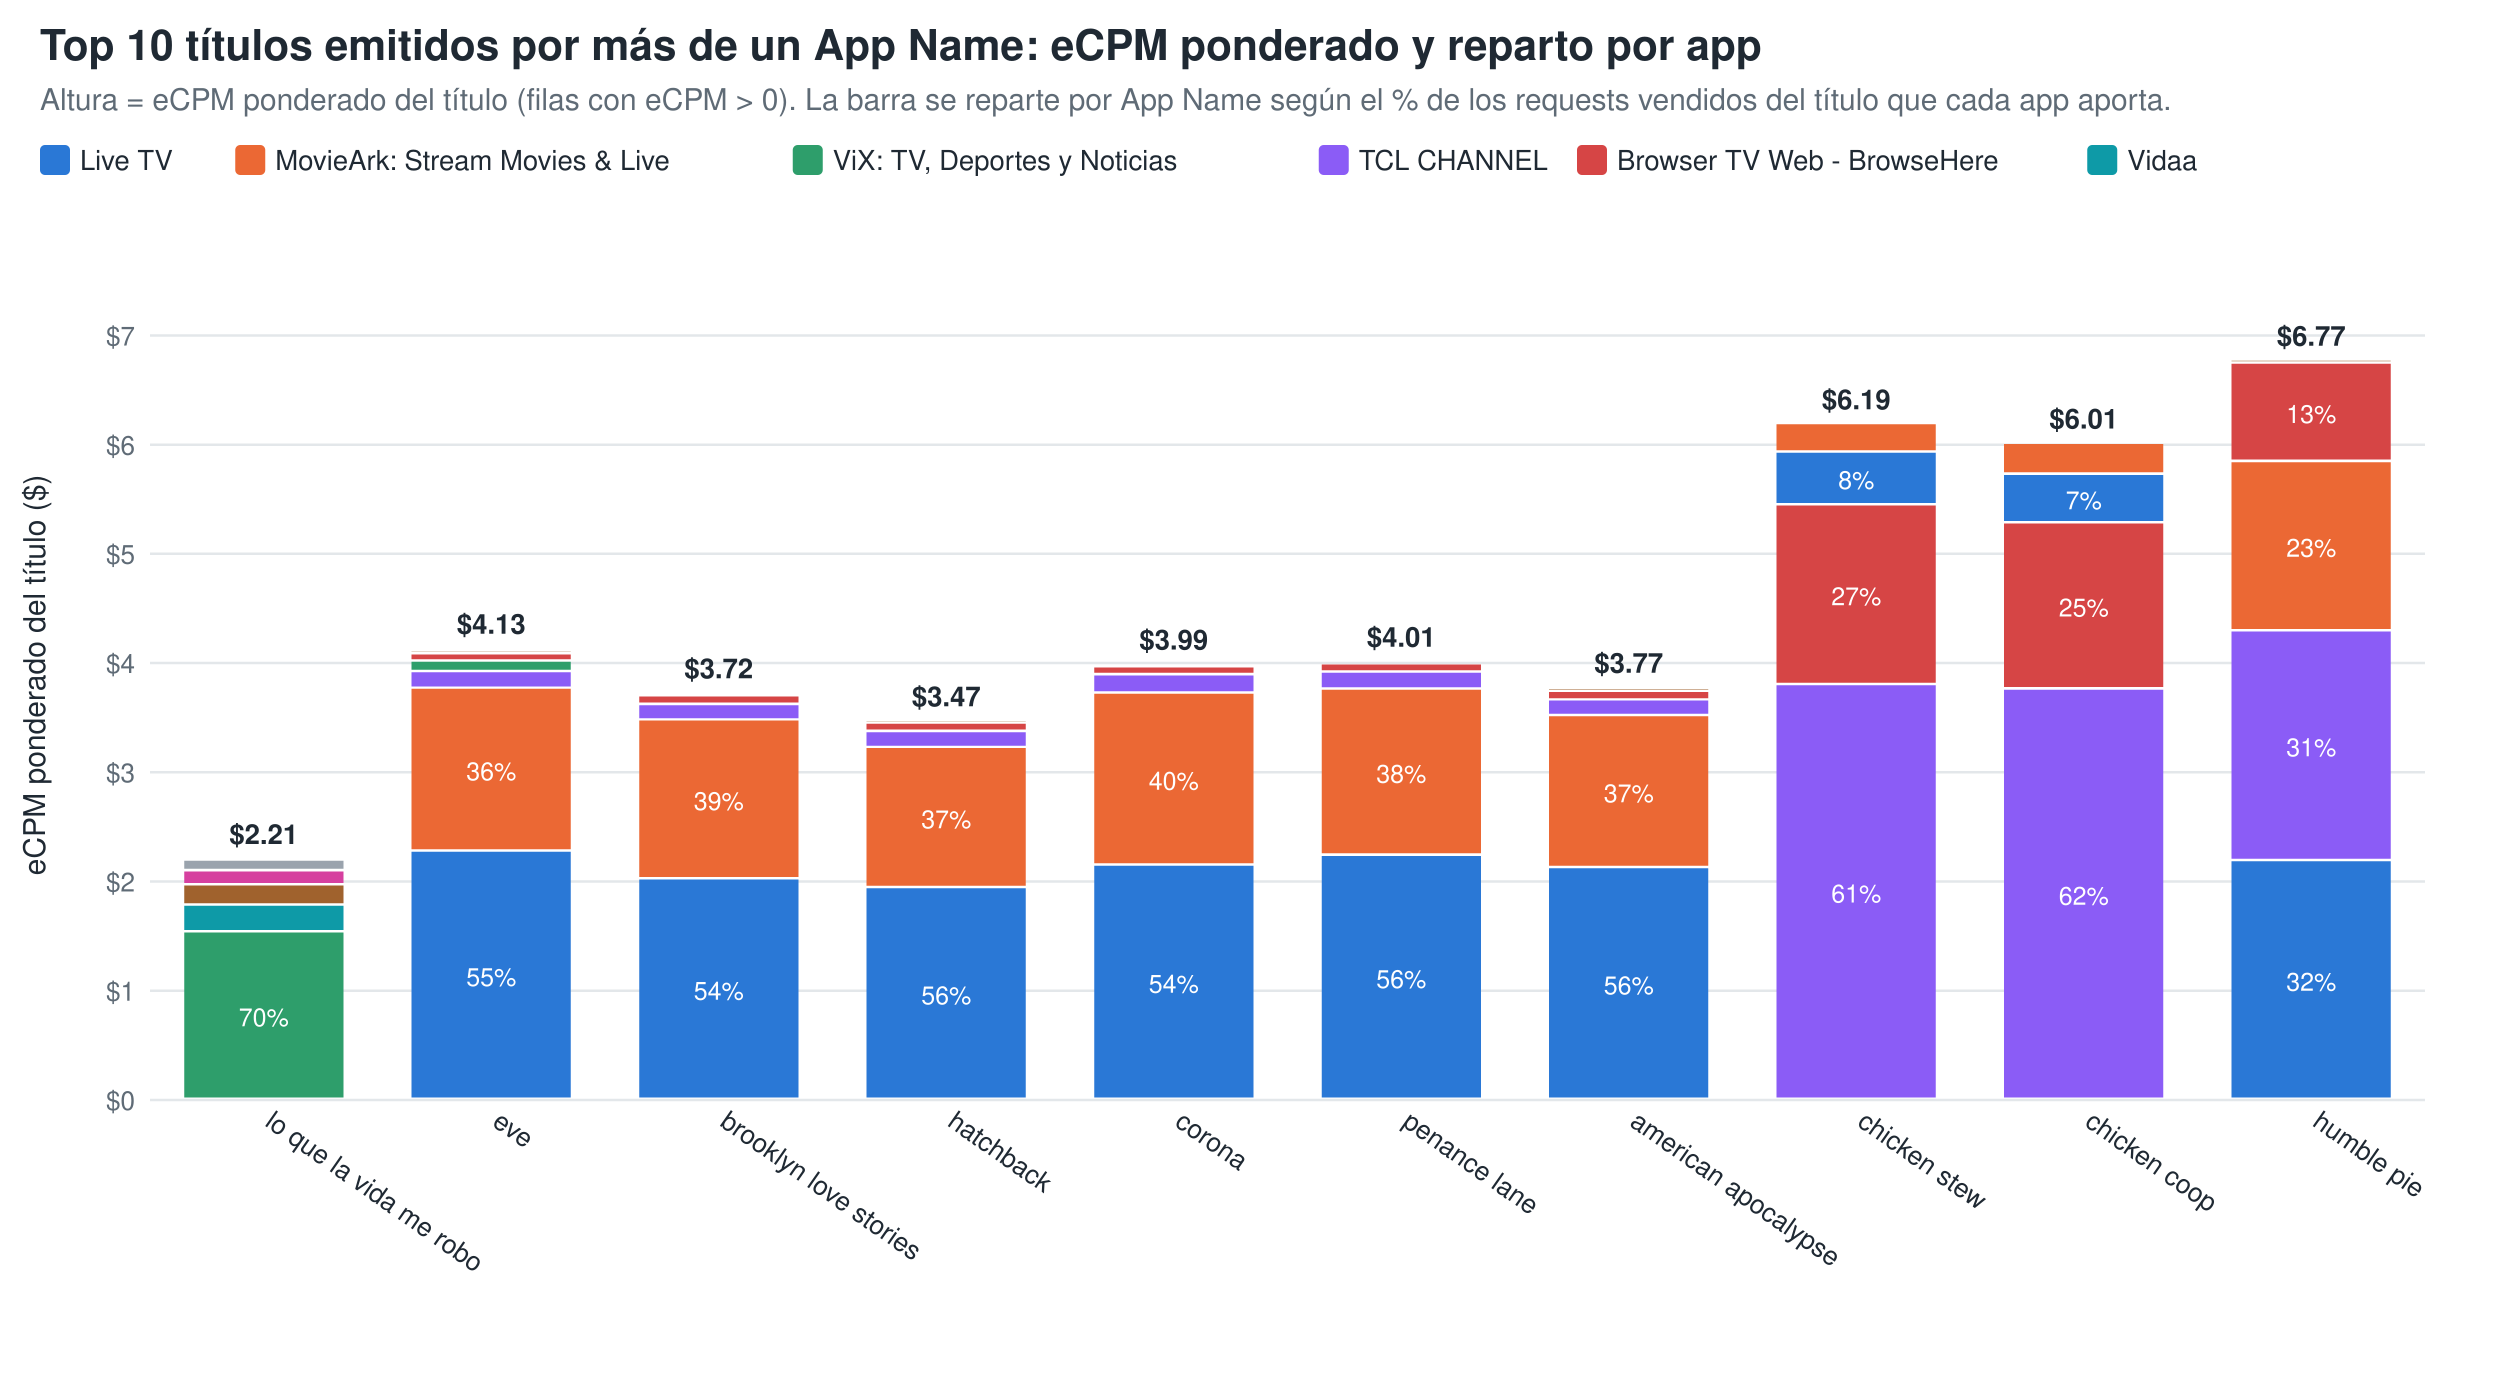
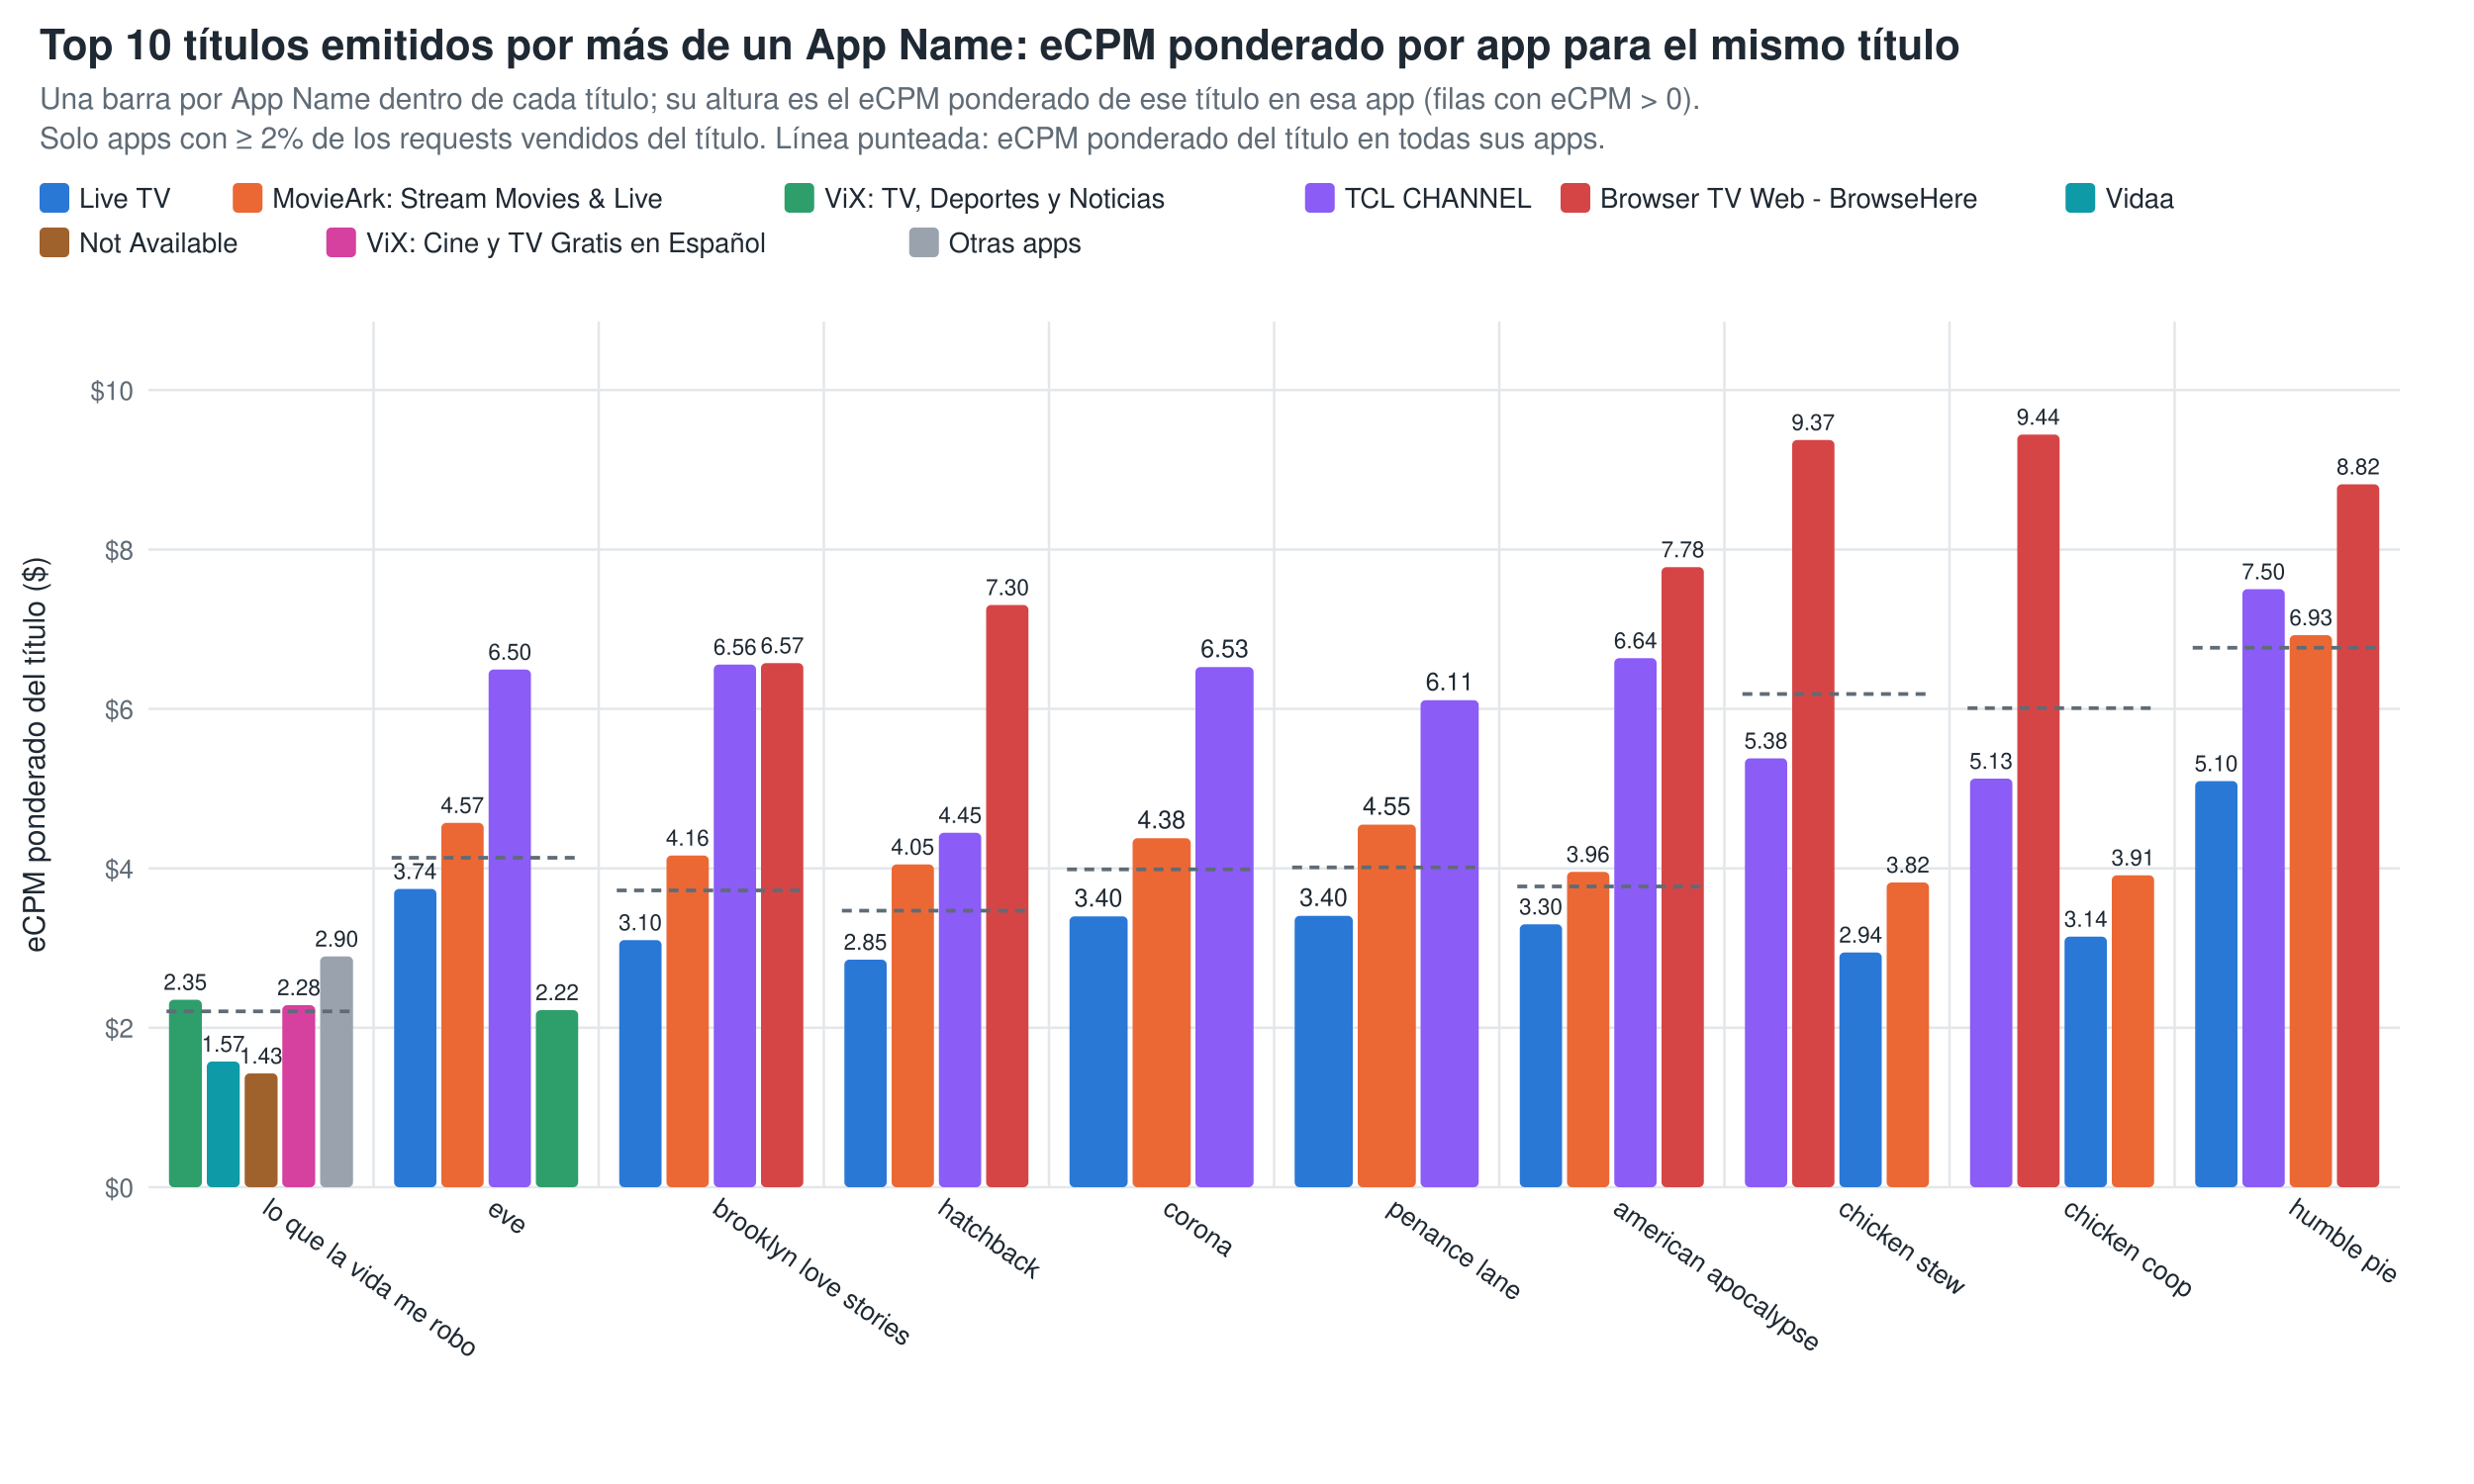
- <svg xmlns="http://www.w3.org/2000/svg" width="1000" height="560" viewBox="0 0 1000 560" font-family="Segoe UI, Helvetica, Arial, sans-serif" font-size="12">
-   <rect width="1000" height="560" fill="#ffffff" />
-   <text x="16" y="24" font-size="17" font-weight="700" fill="#1f2933">Top 10 títulos emitidos por más de un App Name: eCPM ponderado y reparto por app</text>
-   <text x="16" y="44" font-size="12" fill="#5f6b76">Altura = eCPM ponderado del título (filas con eCPM &gt; 0). La barra se reparte por App Name según el % de los requests vendidos del título que cada app aporta.</text>
-   <rect x="16" y="58" width="12" height="12" rx="2" fill="#2a78d6" />
-   <text x="32" y="68" font-size="11" fill="#1f2933">Live TV</text>
-   <rect x="94.1" y="58" width="12" height="12" rx="2" fill="#eb6834" />
-   <text x="110.1" y="68" font-size="11" fill="#1f2933">MovieArk: Stream Movies &amp; Live</text>
-   <rect x="317.1" y="58" width="12" height="12" rx="2" fill="#2e9e6b" />
-   <text x="333.1" y="68" font-size="11" fill="#1f2933">ViX: TV, Deportes y Noticias</text>
-   <rect x="527.5" y="58" width="12" height="12" rx="2" fill="#8b5cf6" />
-   <text x="543.5" y="68" font-size="11" fill="#1f2933">TCL CHANNEL</text>
-   <rect x="630.8" y="58" width="12" height="12" rx="2" fill="#d64545" />
-   <text x="646.8" y="68" font-size="11" fill="#1f2933">Browser TV Web - BrowseHere</text>
-   <rect x="834.9" y="58" width="12" height="12" rx="2" fill="#0e9aa7" />
-   <text x="850.9" y="68" font-size="11" fill="#1f2933">Vidaa</text>
-   <line x1="60" y1="440.0" x2="970" y2="440.0" stroke="#e3e7ea" />
-   <text x="54" y="444.0" text-anchor="end" font-size="10.5" fill="#5f6b76">$0</text>
-   <line x1="60" y1="396.3" x2="970" y2="396.3" stroke="#e3e7ea" />
-   <text x="54" y="400.3" text-anchor="end" font-size="10.5" fill="#5f6b76">$1</text>
-   <line x1="60" y1="352.6" x2="970" y2="352.6" stroke="#e3e7ea" />
-   <text x="54" y="356.6" text-anchor="end" font-size="10.5" fill="#5f6b76">$2</text>
-   <line x1="60" y1="308.9" x2="970" y2="308.9" stroke="#e3e7ea" />
-   <text x="54" y="312.9" text-anchor="end" font-size="10.5" fill="#5f6b76">$3</text>
-   <line x1="60" y1="265.2" x2="970" y2="265.2" stroke="#e3e7ea" />
-   <text x="54" y="269.2" text-anchor="end" font-size="10.5" fill="#5f6b76">$4</text>
-   <line x1="60" y1="221.5" x2="970" y2="221.5" stroke="#e3e7ea" />
-   <text x="54" y="225.5" text-anchor="end" font-size="10.5" fill="#5f6b76">$5</text>
-   <line x1="60" y1="177.9" x2="970" y2="177.9" stroke="#e3e7ea" />
-   <text x="54" y="181.9" text-anchor="end" font-size="10.5" fill="#5f6b76">$6</text>
-   <line x1="60" y1="134.2" x2="970" y2="134.2" stroke="#e3e7ea" />
-   <text x="54" y="138.2" text-anchor="end" font-size="10.5" fill="#5f6b76">$7</text>
-   <text transform="translate(18,270.0) rotate(-90)" text-anchor="middle" fill="#1f2933">eCPM ponderado del título ($)</text>
-   <rect x="73.7" y="373.0" width="63.7" height="66.0" fill="#2e9e6b" />
-   <text x="105.5" y="410.5" text-anchor="middle" font-size="10" fill="#ffffff">70%</text>
-   <rect x="73.7" y="362.3" width="63.7" height="9.7" fill="#0e9aa7" />
-   <rect x="73.7" y="354.2" width="63.7" height="7.1" fill="#a0622d" />
-   <rect x="73.7" y="348.6" width="63.7" height="4.6" fill="#d6409f" />
-   <rect x="73.7" y="344.3" width="63.7" height="3.2" fill="#9aa3ad" />
-   <rect x="73.7" y="343.7" width="63.7" height="0.0" fill="#9aa3ad" />
-   <text x="105.5" y="337.6" text-anchor="middle" font-size="11" font-weight="700" fill="#1f2933">$2.21</text>
-   <text transform="translate(105.5,450) rotate(35)" font-size="10.5" fill="#1f2933">lo que la vida me robo</text>
-   <rect x="164.6" y="340.7" width="63.7" height="98.3" fill="#2a78d6" />
-   <text x="196.5" y="394.4" text-anchor="middle" font-size="10" fill="#ffffff">55%</text>
-   <rect x="164.6" y="275.5" width="63.7" height="64.2" fill="#eb6834" />
-   <text x="196.5" y="312.1" text-anchor="middle" font-size="10" fill="#ffffff">36%</text>
-   <rect x="164.6" y="268.9" width="63.7" height="5.7" fill="#8b5cf6" />
-   <rect x="164.6" y="264.7" width="63.7" height="3.2" fill="#2e9e6b" />
-   <rect x="164.6" y="261.8" width="63.7" height="1.9" fill="#d64545" />
-   <rect x="164.6" y="260.7" width="63.7" height="0.1" fill="#a0622d" />
-   <rect x="164.6" y="260.2" width="63.7" height="0.0" fill="#0e9aa7" />
-   <rect x="164.6" y="259.8" width="63.7" height="0.0" fill="#9aa3ad" />
-   <rect x="164.6" y="259.7" width="63.7" height="0.0" fill="#d6409f" />
-   <rect x="164.6" y="259.5" width="63.7" height="0.0" fill="#9aa3ad" />
-   <rect x="164.6" y="259.5" width="63.7" height="0.0" fill="#9aa3ad" />
-   <text x="196.5" y="253.5" text-anchor="middle" font-size="11" font-weight="700" fill="#1f2933">$4.13</text>
-   <text transform="translate(196.5,450) rotate(35)" font-size="10.5" fill="#1f2933">eve</text>
-   <rect x="255.7" y="351.8" width="63.7" height="87.2" fill="#2a78d6" />
-   <text x="287.5" y="399.9" text-anchor="middle" font-size="10" fill="#ffffff">54%</text>
-   <rect x="255.7" y="288.2" width="63.7" height="62.6" fill="#eb6834" />
-   <text x="287.5" y="324.0" text-anchor="middle" font-size="10" fill="#ffffff">39%</text>
-   <rect x="255.7" y="282.1" width="63.7" height="5.2" fill="#8b5cf6" />
-   <rect x="255.7" y="278.6" width="63.7" height="2.4" fill="#d64545" />
-   <rect x="255.7" y="277.7" width="63.7" height="0.0" fill="#a0622d" />
-   <rect x="255.7" y="277.2" width="63.7" height="0.0" fill="#9aa3ad" />
-   <text x="287.5" y="271.3" text-anchor="middle" font-size="11" font-weight="700" fill="#1f2933">$3.72</text>
-   <text transform="translate(287.5,450) rotate(35)" font-size="10.5" fill="#1f2933">brooklyn love stories</text>
-   <rect x="346.6" y="355.3" width="63.7" height="83.7" fill="#2a78d6" />
-   <text x="378.5" y="401.7" text-anchor="middle" font-size="10" fill="#ffffff">56%</text>
-   <rect x="346.6" y="299.2" width="63.7" height="55.1" fill="#eb6834" />
-   <text x="378.5" y="331.3" text-anchor="middle" font-size="10" fill="#ffffff">37%</text>
-   <rect x="346.6" y="292.9" width="63.7" height="5.4" fill="#8b5cf6" />
-   <rect x="346.6" y="289.5" width="63.7" height="2.3" fill="#d64545" />
-   <rect x="346.6" y="288.5" width="63.7" height="0.1" fill="#a0622d" />
-   <rect x="346.6" y="288.3" width="63.7" height="0.0" fill="#9aa3ad" />
-   <text x="378.5" y="282.5" text-anchor="middle" font-size="11" font-weight="700" fill="#1f2933">$3.47</text>
-   <text transform="translate(378.5,450) rotate(35)" font-size="10.5" fill="#1f2933">hatchback</text>
-   <rect x="437.7" y="346.3" width="63.7" height="92.7" fill="#2a78d6" />
-   <text x="469.5" y="397.1" text-anchor="middle" font-size="10" fill="#ffffff">54%</text>
-   <rect x="437.7" y="277.5" width="63.7" height="67.8" fill="#eb6834" />
-   <text x="469.5" y="315.9" text-anchor="middle" font-size="10" fill="#ffffff">40%</text>
-   <rect x="437.7" y="270.2" width="63.7" height="6.3" fill="#8b5cf6" />
-   <rect x="437.7" y="267.0" width="63.7" height="2.1" fill="#d64545" />
-   <rect x="437.7" y="266.2" width="63.7" height="0.0" fill="#a0622d" />
-   <rect x="437.7" y="265.8" width="63.7" height="0.0" fill="#9aa3ad" />
-   <text x="469.5" y="259.8" text-anchor="middle" font-size="11" font-weight="700" fill="#1f2933">$3.99</text>
-   <text transform="translate(469.5,450) rotate(35)" font-size="10.5" fill="#1f2933">corona</text>
-   <rect x="528.7" y="342.4" width="63.7" height="96.6" fill="#2a78d6" />
-   <text x="560.5" y="395.2" text-anchor="middle" font-size="10" fill="#ffffff">56%</text>
-   <rect x="528.7" y="275.9" width="63.7" height="65.4" fill="#eb6834" />
-   <text x="560.5" y="313.1" text-anchor="middle" font-size="10" fill="#ffffff">38%</text>
-   <rect x="528.7" y="269.1" width="63.7" height="5.8" fill="#8b5cf6" />
-   <rect x="528.7" y="265.8" width="63.7" height="2.3" fill="#d64545" />
-   <rect x="528.7" y="264.9" width="63.7" height="0.0" fill="#a0622d" />
-   <rect x="528.7" y="264.5" width="63.7" height="0.0" fill="#9aa3ad" />
-   <text x="560.5" y="258.7" text-anchor="middle" font-size="11" font-weight="700" fill="#1f2933">$4.01</text>
-   <text transform="translate(560.5,450) rotate(35)" font-size="10.5" fill="#1f2933">penance lane</text>
-   <rect x="619.6" y="347.3" width="63.7" height="91.7" fill="#2a78d6" />
-   <text x="651.5" y="397.7" text-anchor="middle" font-size="10" fill="#ffffff">56%</text>
-   <rect x="619.6" y="286.5" width="63.7" height="59.8" fill="#eb6834" />
-   <text x="651.5" y="320.9" text-anchor="middle" font-size="10" fill="#ffffff">37%</text>
-   <rect x="619.6" y="280.2" width="63.7" height="5.3" fill="#8b5cf6" />
-   <rect x="619.6" y="276.8" width="63.7" height="2.5" fill="#d64545" />
-   <rect x="619.6" y="275.6" width="63.7" height="0.2" fill="#a0622d" />
-   <rect x="619.6" y="275.3" width="63.7" height="0.0" fill="#9aa3ad" />
-   <text x="651.5" y="269.1" text-anchor="middle" font-size="11" font-weight="700" fill="#1f2933">$3.77</text>
-   <text transform="translate(651.5,450) rotate(35)" font-size="10.5" fill="#1f2933">american apocalypse</text>
-   <rect x="710.6" y="274.1" width="63.7" height="164.9" fill="#8b5cf6" />
-   <text x="742.5" y="361.0" text-anchor="middle" font-size="10" fill="#ffffff">61%</text>
-   <rect x="710.6" y="202.2" width="63.7" height="70.9" fill="#d64545" />
-   <text x="742.5" y="242.1" text-anchor="middle" font-size="10" fill="#ffffff">27%</text>
-   <rect x="710.6" y="181.1" width="63.7" height="20.1" fill="#2a78d6" />
-   <text x="742.5" y="195.6" text-anchor="middle" font-size="10" fill="#ffffff">8%</text>
-   <rect x="710.6" y="169.7" width="63.7" height="10.4" fill="#eb6834" />
-   <rect x="710.6" y="169.5" width="63.7" height="0.0" fill="#a0622d" />
-   <rect x="710.6" y="169.5" width="63.7" height="0.0" fill="#9aa3ad" />
-   <text x="742.5" y="163.7" text-anchor="middle" font-size="11" font-weight="700" fill="#1f2933">$6.19</text>
-   <text transform="translate(742.5,450) rotate(35)" font-size="10.5" fill="#1f2933">chicken stew</text>
-   <rect x="801.6" y="275.9" width="63.7" height="163.1" fill="#8b5cf6" />
-   <text x="833.5" y="361.9" text-anchor="middle" font-size="10" fill="#ffffff">62%</text>
-   <rect x="801.6" y="209.4" width="63.7" height="65.4" fill="#d64545" />
-   <text x="833.5" y="246.6" text-anchor="middle" font-size="10" fill="#ffffff">25%</text>
-   <rect x="801.6" y="190.0" width="63.7" height="18.4" fill="#2a78d6" />
-   <text x="833.5" y="203.7" text-anchor="middle" font-size="10" fill="#ffffff">7%</text>
-   <rect x="801.6" y="177.6" width="63.7" height="11.3" fill="#eb6834" />
-   <rect x="801.6" y="177.4" width="63.7" height="0.0" fill="#a0622d" />
-   <rect x="801.6" y="177.4" width="63.7" height="0.0" fill="#9aa3ad" />
-   <text x="833.5" y="171.4" text-anchor="middle" font-size="11" font-weight="700" fill="#1f2933">$6.01</text>
-   <text transform="translate(833.5,450) rotate(35)" font-size="10.5" fill="#1f2933">chicken coop</text>
-   <rect x="892.6" y="344.5" width="63.7" height="94.5" fill="#2a78d6" />
-   <text x="924.5" y="396.3" text-anchor="middle" font-size="10" fill="#ffffff">32%</text>
-   <rect x="892.6" y="252.6" width="63.7" height="90.9" fill="#8b5cf6" />
-   <text x="924.5" y="302.5" text-anchor="middle" font-size="10" fill="#ffffff">31%</text>
-   <rect x="892.6" y="184.9" width="63.7" height="66.7" fill="#eb6834" />
-   <text x="924.5" y="222.7" text-anchor="middle" font-size="10" fill="#ffffff">23%</text>
-   <rect x="892.6" y="145.5" width="63.7" height="38.3" fill="#d64545" />
-   <text x="924.5" y="169.2" text-anchor="middle" font-size="10" fill="#ffffff">13%</text>
-   <rect x="892.6" y="144.3" width="63.7" height="0.2" fill="#a0622d" />
-   <rect x="892.6" y="144.3" width="63.7" height="0.0" fill="#9aa3ad" />
-   <text x="924.5" y="138.3" text-anchor="middle" font-size="11" font-weight="700" fill="#1f2933">$6.77</text>
-   <text transform="translate(924.5,450) rotate(35)" font-size="10.5" fill="#1f2933">humble pie</text>
+ <svg xmlns="http://www.w3.org/2000/svg" width="1000" height="600" viewBox="0 0 1000 600" font-family="Segoe UI, Helvetica, Arial, sans-serif" font-size="12">
+   <rect width="1000" height="600" fill="#ffffff" />
+   <text x="16" y="24" font-size="17" font-weight="700" fill="#1f2933">Top 10 títulos emitidos por más de un App Name: eCPM ponderado por app para el mismo título</text>
+   <text x="16" y="44" font-size="12" fill="#5f6b76">Una barra por App Name dentro de cada título; su altura es el eCPM ponderado de ese título en esa app (filas con eCPM &gt; 0).</text>
+   <text x="16" y="60" font-size="12" fill="#5f6b76">Solo apps con ≥ 2% de los requests vendidos del título. Línea punteada: eCPM ponderado del título en todas sus apps.</text>
+   <rect x="16" y="74" width="12" height="12" rx="2" fill="#2a78d6" />
+   <text x="32" y="84" font-size="11" fill="#1f2933">Live TV</text>
+   <rect x="94.1" y="74" width="12" height="12" rx="2" fill="#eb6834" />
+   <text x="110.1" y="84" font-size="11" fill="#1f2933">MovieArk: Stream Movies &amp; Live</text>
+   <rect x="317.1" y="74" width="12" height="12" rx="2" fill="#2e9e6b" />
+   <text x="333.1" y="84" font-size="11" fill="#1f2933">ViX: TV, Deportes y Noticias</text>
+   <rect x="527.5" y="74" width="12" height="12" rx="2" fill="#8b5cf6" />
+   <text x="543.5" y="84" font-size="11" fill="#1f2933">TCL CHANNEL</text>
+   <rect x="630.8" y="74" width="12" height="12" rx="2" fill="#d64545" />
+   <text x="646.8" y="84" font-size="11" fill="#1f2933">Browser TV Web - BrowseHere</text>
+   <rect x="834.9" y="74" width="12" height="12" rx="2" fill="#0e9aa7" />
+   <text x="850.9" y="84" font-size="11" fill="#1f2933">Vidaa</text>
+   <rect x="16" y="92" width="12" height="12" rx="2" fill="#a0622d" />
+   <text x="32" y="102" font-size="11" fill="#1f2933">Not Available</text>
+   <rect x="131.9" y="92" width="12" height="12" rx="2" fill="#d6409f" />
+   <text x="147.9" y="102" font-size="11" fill="#1f2933">ViX: Cine y TV Gratis en Español</text>
+   <rect x="367.5" y="92" width="12" height="12" rx="2" fill="#9aa3ad" />
+   <text x="383.5" y="102" font-size="11" fill="#1f2933">Otras apps</text>
+   <line x1="60" y1="480.0" x2="970" y2="480.0" stroke="#e3e7ea" />
+   <text x="54" y="484.0" text-anchor="end" font-size="10.5" fill="#5f6b76">$0</text>
+   <line x1="60" y1="415.5" x2="970" y2="415.5" stroke="#e3e7ea" />
+   <text x="54" y="419.5" text-anchor="end" font-size="10.5" fill="#5f6b76">$2</text>
+   <line x1="60" y1="351.1" x2="970" y2="351.1" stroke="#e3e7ea" />
+   <text x="54" y="355.1" text-anchor="end" font-size="10.5" fill="#5f6b76">$4</text>
+   <line x1="60" y1="286.6" x2="970" y2="286.6" stroke="#e3e7ea" />
+   <text x="54" y="290.6" text-anchor="end" font-size="10.5" fill="#5f6b76">$6</text>
+   <line x1="60" y1="222.2" x2="970" y2="222.2" stroke="#e3e7ea" />
+   <text x="54" y="226.2" text-anchor="end" font-size="10.5" fill="#5f6b76">$8</text>
+   <line x1="60" y1="157.7" x2="970" y2="157.7" stroke="#e3e7ea" />
+   <text x="54" y="161.7" text-anchor="end" font-size="10.5" fill="#5f6b76">$10</text>
+   <text transform="translate(18,305.0) rotate(-90)" text-anchor="middle" fill="#1f2933">eCPM ponderado del título ($)</text>
+   <rect x="68.3" y="404.2" width="13.3" height="75.8" rx="2" fill="#2e9e6b" />
+   <text x="74.9" y="400.2" text-anchor="middle" font-size="9" fill="#1f2933">2.35</text>
+   <rect x="83.6" y="429.2" width="13.3" height="50.8" rx="2" fill="#0e9aa7" />
+   <text x="90.2" y="425.2" text-anchor="middle" font-size="9" fill="#1f2933">1.57</text>
+   <rect x="98.9" y="434.0" width="13.3" height="46.0" rx="2" fill="#a0622d" />
+   <text x="105.5" y="430.0" text-anchor="middle" font-size="9" fill="#1f2933">1.43</text>
+   <rect x="114.1" y="406.4" width="13.3" height="73.6" rx="2" fill="#d6409f" />
+   <text x="120.8" y="402.4" text-anchor="middle" font-size="9" fill="#1f2933">2.28</text>
+   <rect x="129.4" y="386.7" width="13.3" height="93.3" rx="2" fill="#9aa3ad" />
+   <text x="136.1" y="382.7" text-anchor="middle" font-size="9" fill="#1f2933">2.90</text>
+   <line x1="67.3" y1="408.9" x2="143.7" y2="408.9" stroke="#5f6b76" stroke-width="1.5" stroke-dasharray="4 3" />
+   <text transform="translate(105.5,490) rotate(35)" font-size="10.5" fill="#1f2933">lo que la vida me robo</text>
+   <line x1="151.0" y1="130" x2="151.0" y2="480" stroke="#e3e7ea" />
+   <rect x="159.3" y="359.4" width="17.1" height="120.6" rx="2" fill="#2a78d6" />
+   <text x="167.8" y="355.4" text-anchor="middle" font-size="9" fill="#1f2933">3.74</text>
+   <rect x="178.4" y="332.7" width="17.1" height="147.3" rx="2" fill="#eb6834" />
+   <text x="186.9" y="328.7" text-anchor="middle" font-size="9" fill="#1f2933">4.57</text>
+   <rect x="197.5" y="270.7" width="17.1" height="209.3" rx="2" fill="#8b5cf6" />
+   <text x="206.1" y="266.7" text-anchor="middle" font-size="9" fill="#1f2933">6.50</text>
+   <rect x="216.6" y="408.4" width="17.1" height="71.6" rx="2" fill="#2e9e6b" />
+   <text x="225.2" y="404.4" text-anchor="middle" font-size="9" fill="#1f2933">2.22</text>
+   <line x1="158.3" y1="346.8" x2="234.7" y2="346.8" stroke="#5f6b76" stroke-width="1.5" stroke-dasharray="4 3" />
+   <text transform="translate(196.5,490) rotate(35)" font-size="10.5" fill="#1f2933">eve</text>
+   <line x1="242.0" y1="130" x2="242.0" y2="480" stroke="#e3e7ea" />
+   <rect x="250.3" y="380.1" width="17.1" height="99.9" rx="2" fill="#2a78d6" />
+   <text x="258.8" y="376.1" text-anchor="middle" font-size="9" fill="#1f2933">3.10</text>
+   <rect x="269.4" y="345.9" width="17.1" height="134.1" rx="2" fill="#eb6834" />
+   <text x="277.9" y="341.9" text-anchor="middle" font-size="9" fill="#1f2933">4.16</text>
+   <rect x="288.5" y="268.7" width="17.1" height="211.3" rx="2" fill="#8b5cf6" />
+   <text x="297.1" y="264.7" text-anchor="middle" font-size="9" fill="#1f2933">6.56</text>
+   <rect x="307.6" y="268.1" width="17.1" height="211.9" rx="2" fill="#d64545" />
+   <text x="316.2" y="264.1" text-anchor="middle" font-size="9" fill="#1f2933">6.57</text>
+   <line x1="249.3" y1="360.0" x2="325.7" y2="360.0" stroke="#5f6b76" stroke-width="1.5" stroke-dasharray="4 3" />
+   <text transform="translate(287.5,490) rotate(35)" font-size="10.5" fill="#1f2933">brooklyn love stories</text>
+   <line x1="333.0" y1="130" x2="333.0" y2="480" stroke="#e3e7ea" />
+   <rect x="341.3" y="388.0" width="17.1" height="92.0" rx="2" fill="#2a78d6" />
+   <text x="349.8" y="384.0" text-anchor="middle" font-size="9" fill="#1f2933">2.85</text>
+   <rect x="360.4" y="349.5" width="17.1" height="130.5" rx="2" fill="#eb6834" />
+   <text x="368.9" y="345.5" text-anchor="middle" font-size="9" fill="#1f2933">4.05</text>
+   <rect x="379.5" y="336.7" width="17.1" height="143.3" rx="2" fill="#8b5cf6" />
+   <text x="388.1" y="332.7" text-anchor="middle" font-size="9" fill="#1f2933">4.45</text>
+   <rect x="398.6" y="244.6" width="17.1" height="235.4" rx="2" fill="#d64545" />
+   <text x="407.2" y="240.6" text-anchor="middle" font-size="9" fill="#1f2933">7.30</text>
+   <line x1="340.3" y1="368.2" x2="416.7" y2="368.2" stroke="#5f6b76" stroke-width="1.5" stroke-dasharray="4 3" />
+   <text transform="translate(378.5,490) rotate(35)" font-size="10.5" fill="#1f2933">hatchback</text>
+   <line x1="424.0" y1="130" x2="424.0" y2="480" stroke="#e3e7ea" />
+   <rect x="432.3" y="370.5" width="23.5" height="109.5" rx="2" fill="#2a78d6" />
+   <text x="444.0" y="366.5" text-anchor="middle" font-size="10" fill="#1f2933">3.40</text>
+   <rect x="457.8" y="338.9" width="23.5" height="141.1" rx="2" fill="#eb6834" />
+   <text x="469.5" y="334.9" text-anchor="middle" font-size="10" fill="#1f2933">4.38</text>
+   <rect x="483.2" y="269.7" width="23.5" height="210.3" rx="2" fill="#8b5cf6" />
+   <text x="495.0" y="265.7" text-anchor="middle" font-size="10" fill="#1f2933">6.53</text>
+   <line x1="431.3" y1="351.5" x2="507.7" y2="351.5" stroke="#5f6b76" stroke-width="1.5" stroke-dasharray="4 3" />
+   <text transform="translate(469.5,490) rotate(35)" font-size="10.5" fill="#1f2933">corona</text>
+   <line x1="515.0" y1="130" x2="515.0" y2="480" stroke="#e3e7ea" />
+   <rect x="523.3" y="370.3" width="23.5" height="109.7" rx="2" fill="#2a78d6" />
+   <text x="535.0" y="366.3" text-anchor="middle" font-size="10" fill="#1f2933">3.40</text>
+   <rect x="548.8" y="333.4" width="23.5" height="146.6" rx="2" fill="#eb6834" />
+   <text x="560.5" y="329.4" text-anchor="middle" font-size="10" fill="#1f2933">4.55</text>
+   <rect x="574.2" y="283.1" width="23.5" height="196.9" rx="2" fill="#8b5cf6" />
+   <text x="586.0" y="279.1" text-anchor="middle" font-size="10" fill="#1f2933">6.11</text>
+   <line x1="522.3" y1="350.7" x2="598.7" y2="350.7" stroke="#5f6b76" stroke-width="1.5" stroke-dasharray="4 3" />
+   <text transform="translate(560.5,490) rotate(35)" font-size="10.5" fill="#1f2933">penance lane</text>
+   <line x1="606.0" y1="130" x2="606.0" y2="480" stroke="#e3e7ea" />
+   <rect x="614.3" y="373.7" width="17.1" height="106.3" rx="2" fill="#2a78d6" />
+   <text x="622.8" y="369.7" text-anchor="middle" font-size="9" fill="#1f2933">3.30</text>
+   <rect x="633.4" y="352.5" width="17.1" height="127.5" rx="2" fill="#eb6834" />
+   <text x="641.9" y="348.5" text-anchor="middle" font-size="9" fill="#1f2933">3.96</text>
+   <rect x="652.5" y="266.1" width="17.1" height="213.9" rx="2" fill="#8b5cf6" />
+   <text x="661.1" y="262.1" text-anchor="middle" font-size="9" fill="#1f2933">6.64</text>
+   <rect x="671.6" y="229.3" width="17.1" height="250.7" rx="2" fill="#d64545" />
+   <text x="680.2" y="225.3" text-anchor="middle" font-size="9" fill="#1f2933">7.78</text>
+   <line x1="613.3" y1="358.4" x2="689.7" y2="358.4" stroke="#5f6b76" stroke-width="1.5" stroke-dasharray="4 3" />
+   <text transform="translate(651.5,490) rotate(35)" font-size="10.5" fill="#1f2933">american apocalypse</text>
+   <line x1="697.0" y1="130" x2="697.0" y2="480" stroke="#e3e7ea" />
+   <rect x="705.3" y="306.6" width="17.1" height="173.4" rx="2" fill="#8b5cf6" />
+   <text x="713.8" y="302.6" text-anchor="middle" font-size="9" fill="#1f2933">5.38</text>
+   <rect x="724.4" y="177.9" width="17.1" height="302.1" rx="2" fill="#d64545" />
+   <text x="732.9" y="173.9" text-anchor="middle" font-size="9" fill="#1f2933">9.37</text>
+   <rect x="743.5" y="385.1" width="17.1" height="94.9" rx="2" fill="#2a78d6" />
+   <text x="752.1" y="381.1" text-anchor="middle" font-size="9" fill="#1f2933">2.94</text>
+   <rect x="762.6" y="356.8" width="17.1" height="123.2" rx="2" fill="#eb6834" />
+   <text x="771.2" y="352.8" text-anchor="middle" font-size="9" fill="#1f2933">3.82</text>
+   <line x1="704.3" y1="280.6" x2="780.7" y2="280.6" stroke="#5f6b76" stroke-width="1.5" stroke-dasharray="4 3" />
+   <text transform="translate(742.5,490) rotate(35)" font-size="10.5" fill="#1f2933">chicken stew</text>
+   <line x1="788.0" y1="130" x2="788.0" y2="480" stroke="#e3e7ea" />
+   <rect x="796.3" y="314.8" width="17.1" height="165.2" rx="2" fill="#8b5cf6" />
+   <text x="804.8" y="310.8" text-anchor="middle" font-size="9" fill="#1f2933">5.13</text>
+   <rect x="815.4" y="175.7" width="17.1" height="304.3" rx="2" fill="#d64545" />
+   <text x="823.9" y="171.7" text-anchor="middle" font-size="9" fill="#1f2933">9.44</text>
+   <rect x="834.5" y="378.7" width="17.1" height="101.3" rx="2" fill="#2a78d6" />
+   <text x="843.1" y="374.7" text-anchor="middle" font-size="9" fill="#1f2933">3.14</text>
+   <rect x="853.6" y="353.9" width="17.1" height="126.1" rx="2" fill="#eb6834" />
+   <text x="862.2" y="349.9" text-anchor="middle" font-size="9" fill="#1f2933">3.91</text>
+   <line x1="795.3" y1="286.3" x2="871.7" y2="286.3" stroke="#5f6b76" stroke-width="1.5" stroke-dasharray="4 3" />
+   <text transform="translate(833.5,490) rotate(35)" font-size="10.5" fill="#1f2933">chicken coop</text>
+   <line x1="879.0" y1="130" x2="879.0" y2="480" stroke="#e3e7ea" />
+   <rect x="887.3" y="315.8" width="17.1" height="164.2" rx="2" fill="#2a78d6" />
+   <text x="895.8" y="311.8" text-anchor="middle" font-size="9" fill="#1f2933">5.10</text>
+   <rect x="906.4" y="238.2" width="17.1" height="241.8" rx="2" fill="#8b5cf6" />
+   <text x="914.9" y="234.2" text-anchor="middle" font-size="9" fill="#1f2933">7.50</text>
+   <rect x="925.5" y="256.8" width="17.1" height="223.2" rx="2" fill="#eb6834" />
+   <text x="934.1" y="252.8" text-anchor="middle" font-size="9" fill="#1f2933">6.93</text>
+   <rect x="944.6" y="195.8" width="17.1" height="284.2" rx="2" fill="#d64545" />
+   <text x="953.2" y="191.8" text-anchor="middle" font-size="9" fill="#1f2933">8.82</text>
+   <line x1="886.3" y1="261.9" x2="962.7" y2="261.9" stroke="#5f6b76" stroke-width="1.5" stroke-dasharray="4 3" />
+   <text transform="translate(924.5,490) rotate(35)" font-size="10.5" fill="#1f2933">humble pie</text>
</svg>
